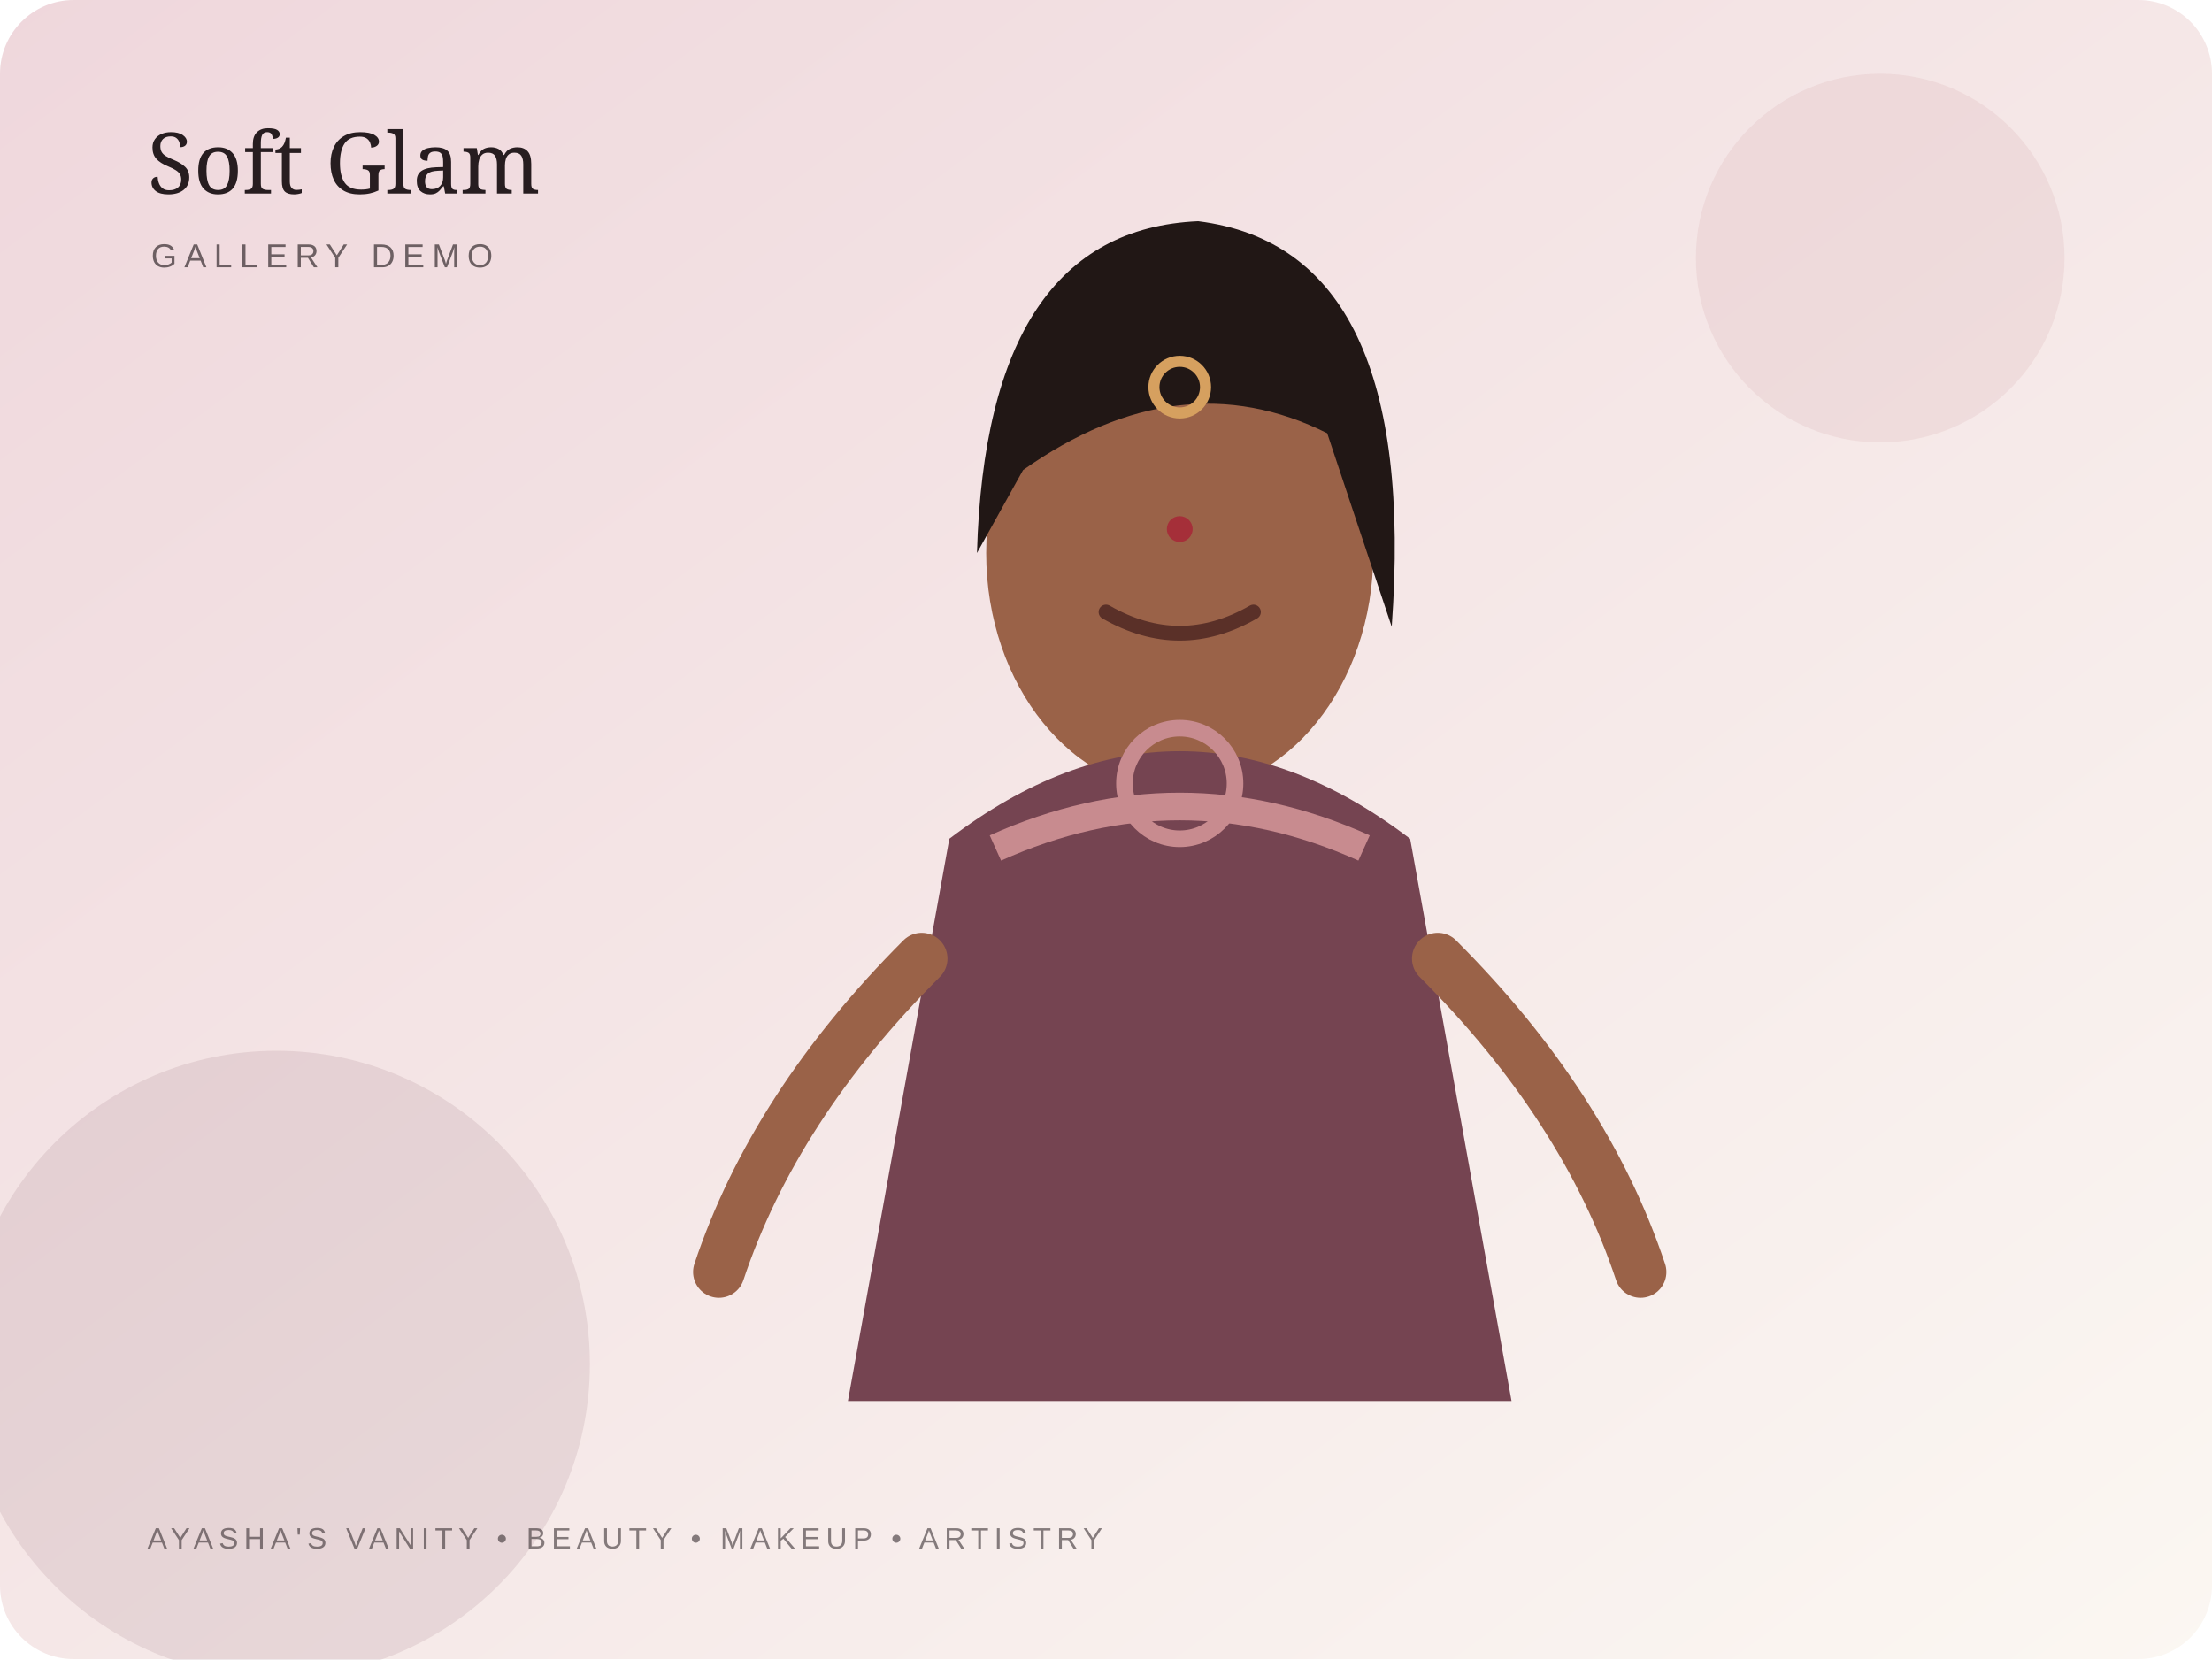
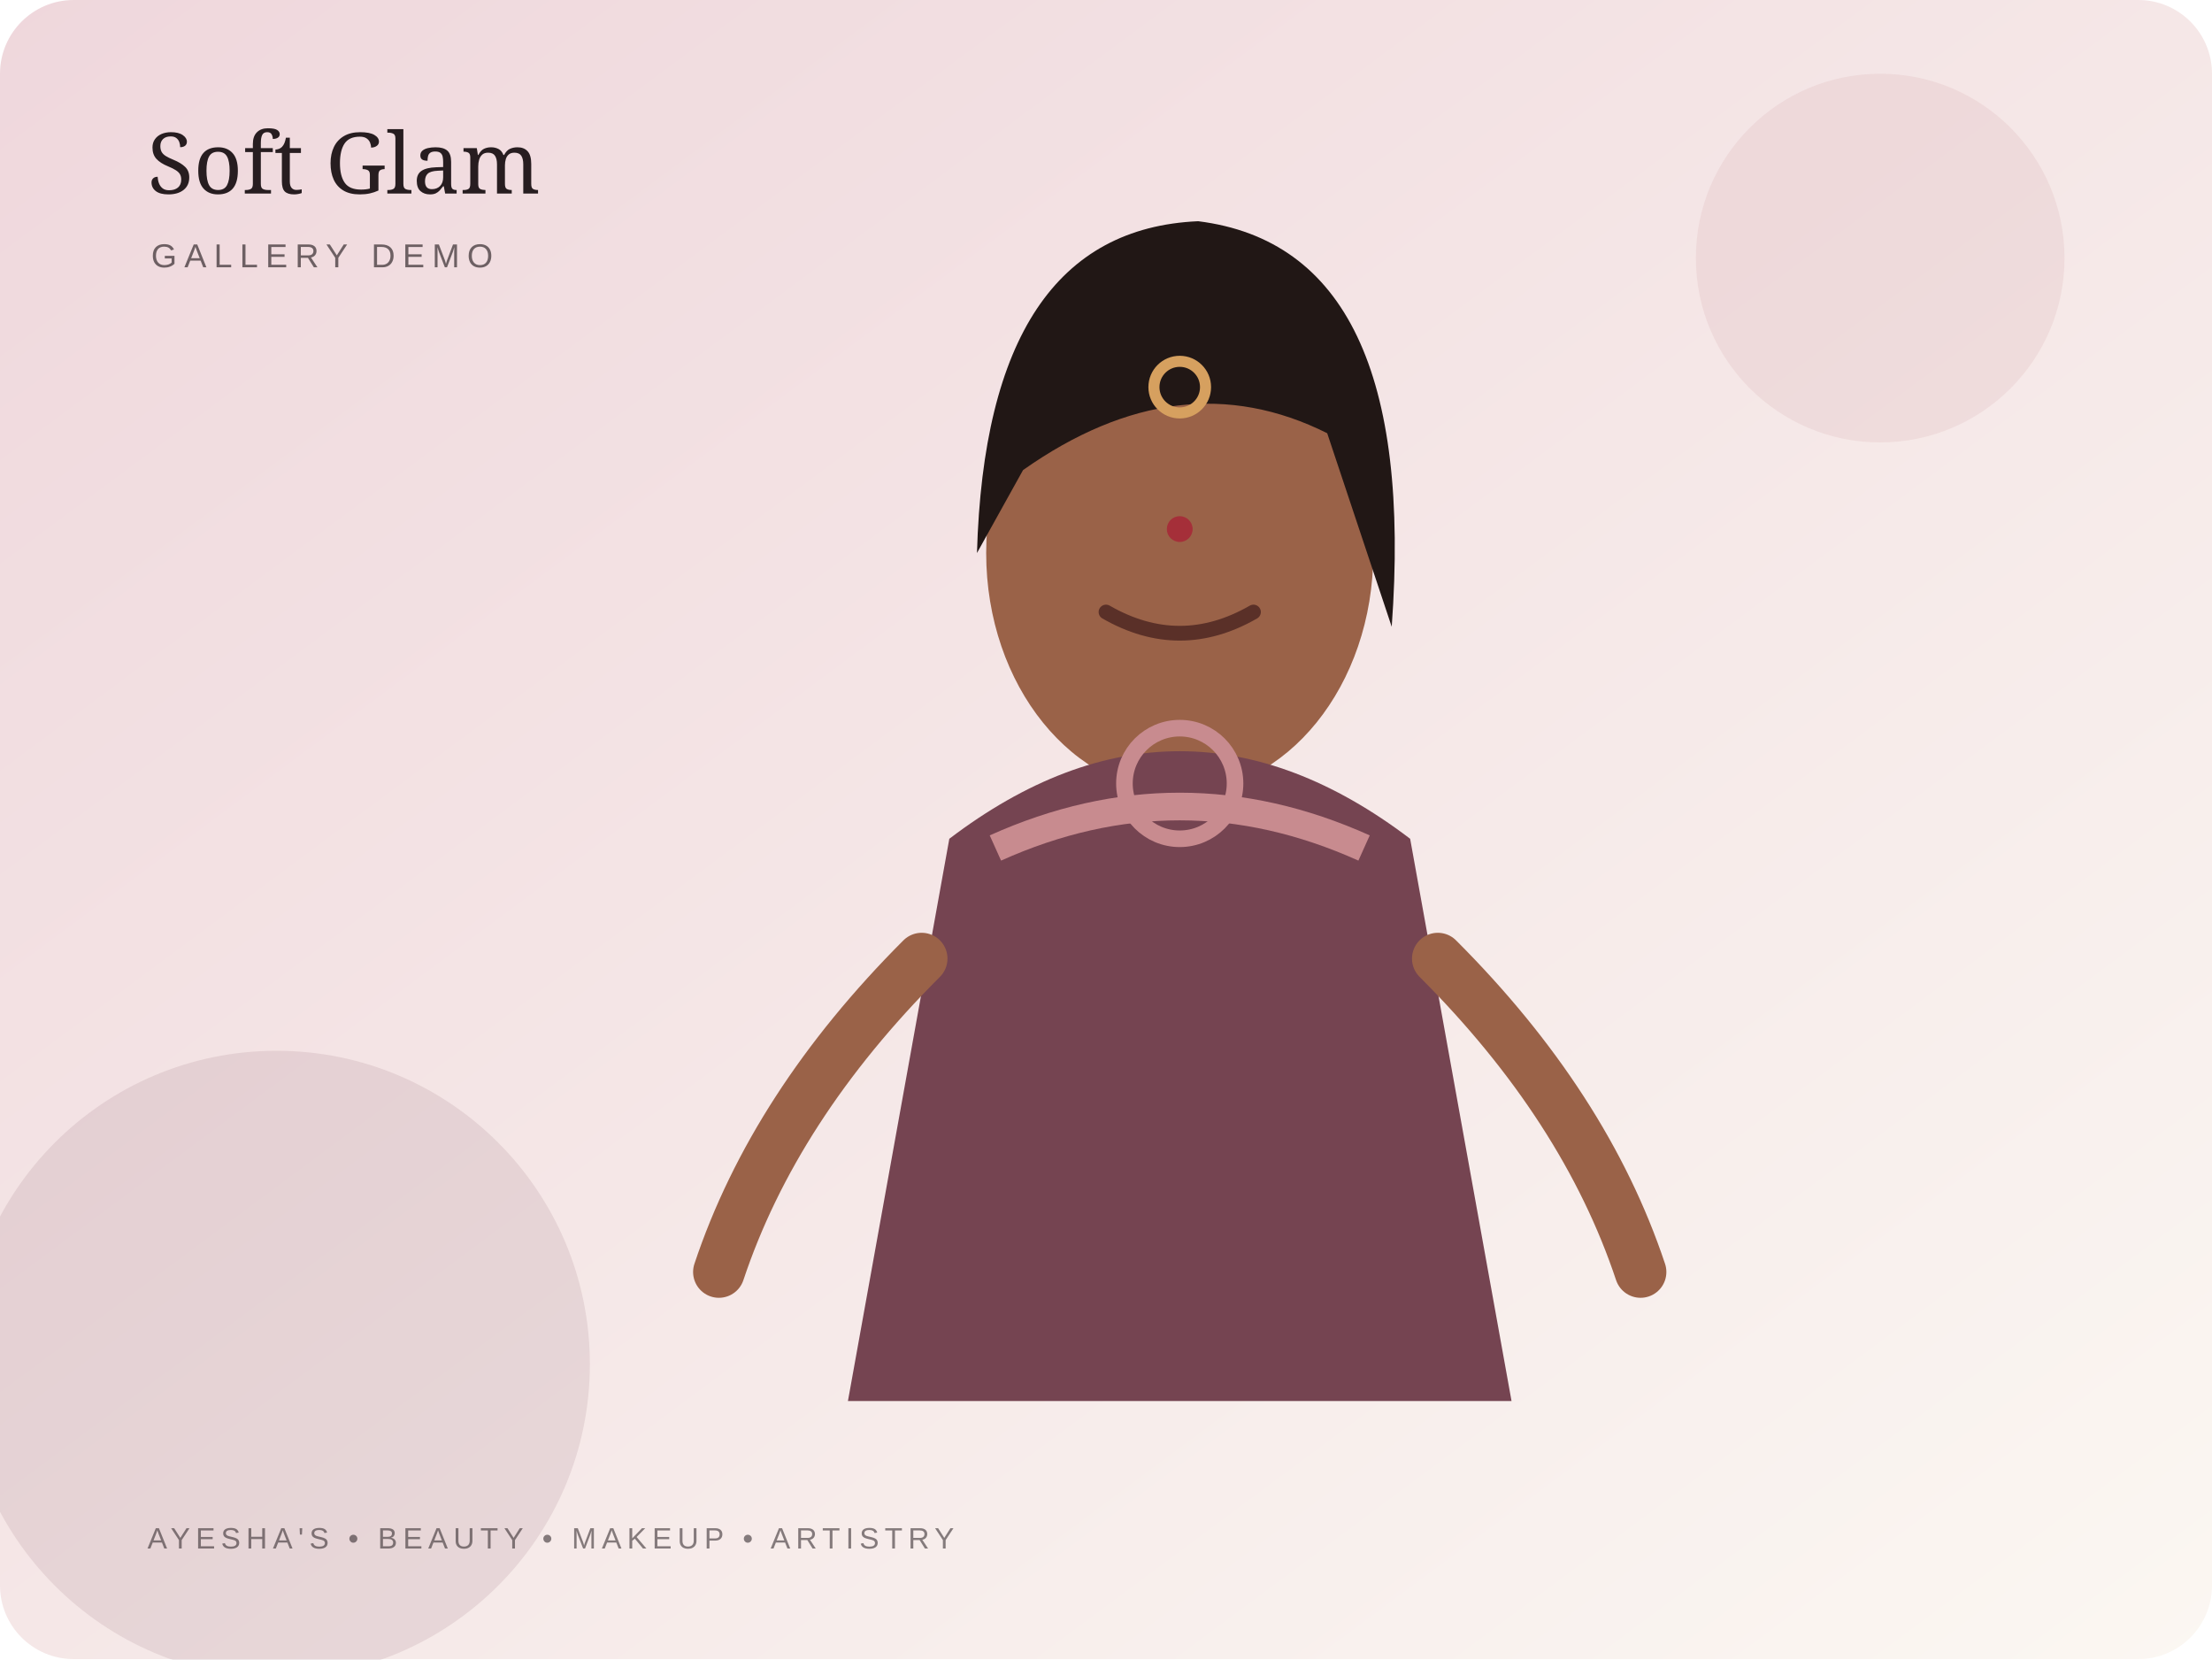
<svg xmlns="http://www.w3.org/2000/svg" width="1200" height="900" viewBox="0 0 1200 900">
  <defs>
    <linearGradient id="g" x1="0" x2="1" y1="0" y2="1">
      <stop stop-color="#efd7dc" />
      <stop offset="1" stop-color="#fbf7f2" />
    </linearGradient>
  </defs>
  <rect width="1200" height="900" rx="40" fill="url(#g)" />
  <circle cx="1020" cy="140" r="100" fill="#c88b8f" opacity=".14" />
  <circle cx="150" cy="740" r="170" fill="#754451" opacity=".12" />
  <g>
    <ellipse cx="640" cy="300" rx="105" ry="130" fill="#9a6248" />
    <path d="M530 300 Q535 125 650 120 Q770 135 755 340 L720 235 Q640 195 555 255Z" fill="#211715" />
    <path d="M600 332 Q640 355 680 332" fill="none" stroke="#5a3028" stroke-width="8" stroke-linecap="round" />
    <circle cx="640" cy="287" r="7" fill="#a52f39" />
    <circle cx="640" cy="210" r="14" fill="none" stroke="#d6a05f" stroke-width="6" />
    <path d="M515 455 Q640 360 765 455 L820 760 L460 760Z" fill="#754451" />
    <path d="M540 460 Q640 415 740 460" fill="none" stroke="#c88b8f" stroke-width="15" />
    <circle cx="640" cy="425" r="30" fill="none" stroke="#c88b8f" stroke-width="9" />
    <path d="M500 520 Q420 600 390 690" stroke="#9a6248" stroke-width="28" stroke-linecap="round" />
    <path d="M780 520 Q860 600 890 690" stroke="#9a6248" stroke-width="28" stroke-linecap="round" />
  </g>
  <text x="80" y="105" font-family="Georgia,serif" font-size="46" fill="#271d20">Soft Glam</text>
  <text x="82" y="145" font-family="Arial,sans-serif" font-size="18" letter-spacing="4" fill="#271d20" opacity=".65">GALLERY DEMO</text>
-   <text x="80" y="840" font-family="Arial,sans-serif" font-size="16" letter-spacing="3" fill="#271d20" opacity=".55">AYASHA'S VANITY • BEAUTY • MAKEUP • ARTISTRY</text>
+   <text x="80" y="840" font-family="Arial,sans-serif" font-size="16" letter-spacing="3" fill="#271d20" opacity=".55">AYESHA'S • BEAUTY • MAKEUP • ARTISTRY</text>
</svg>
